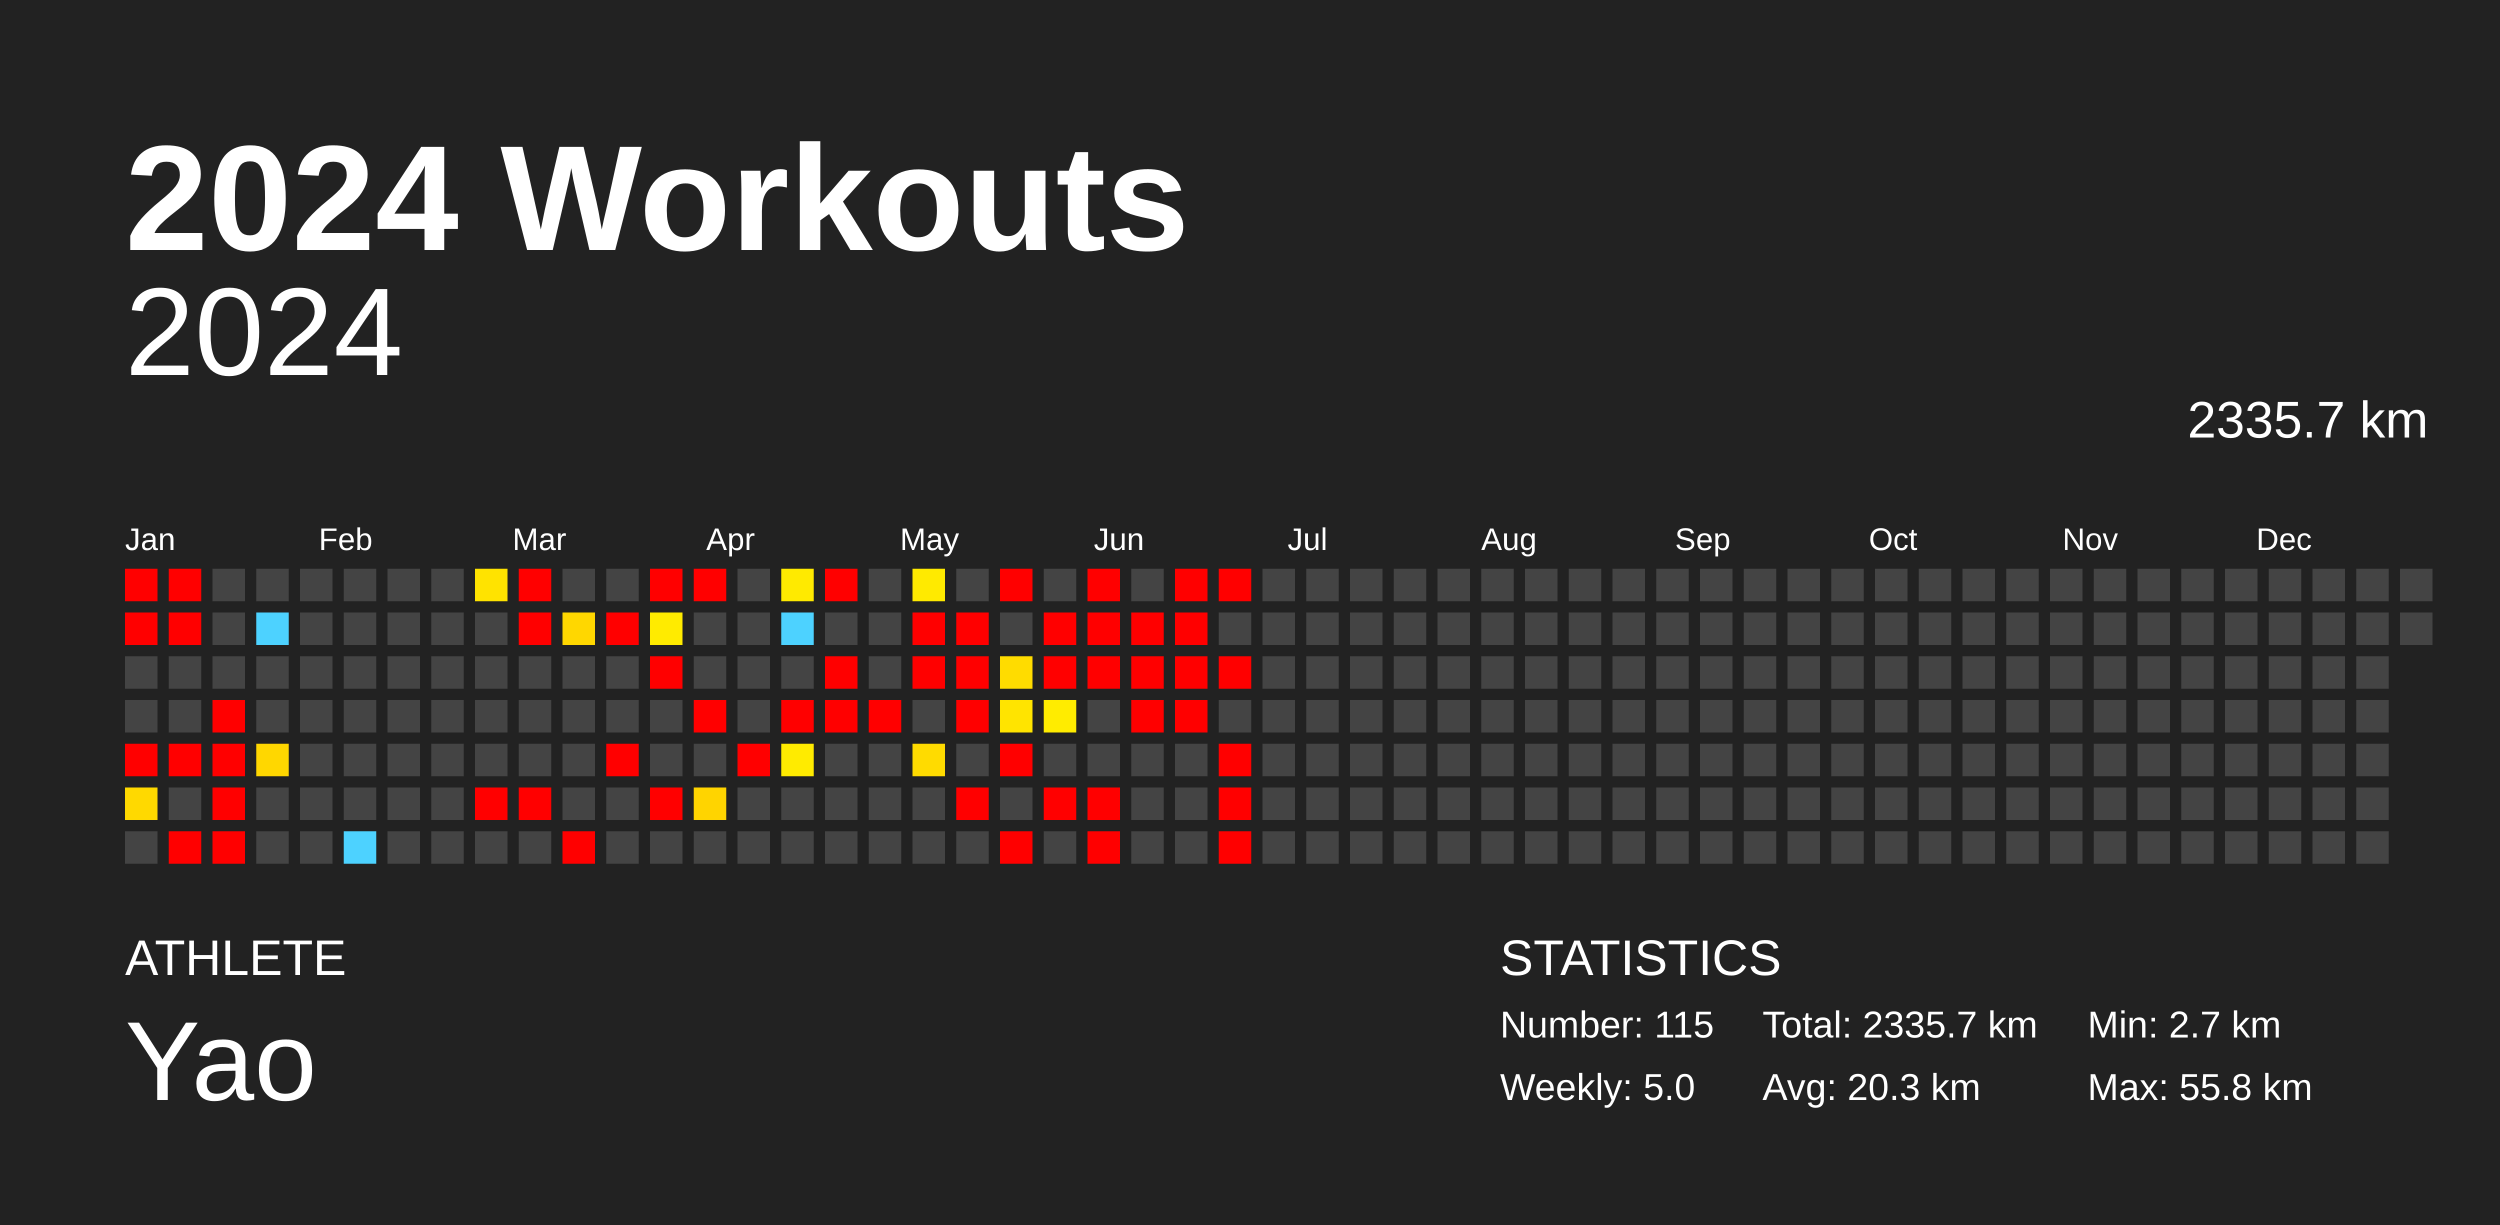
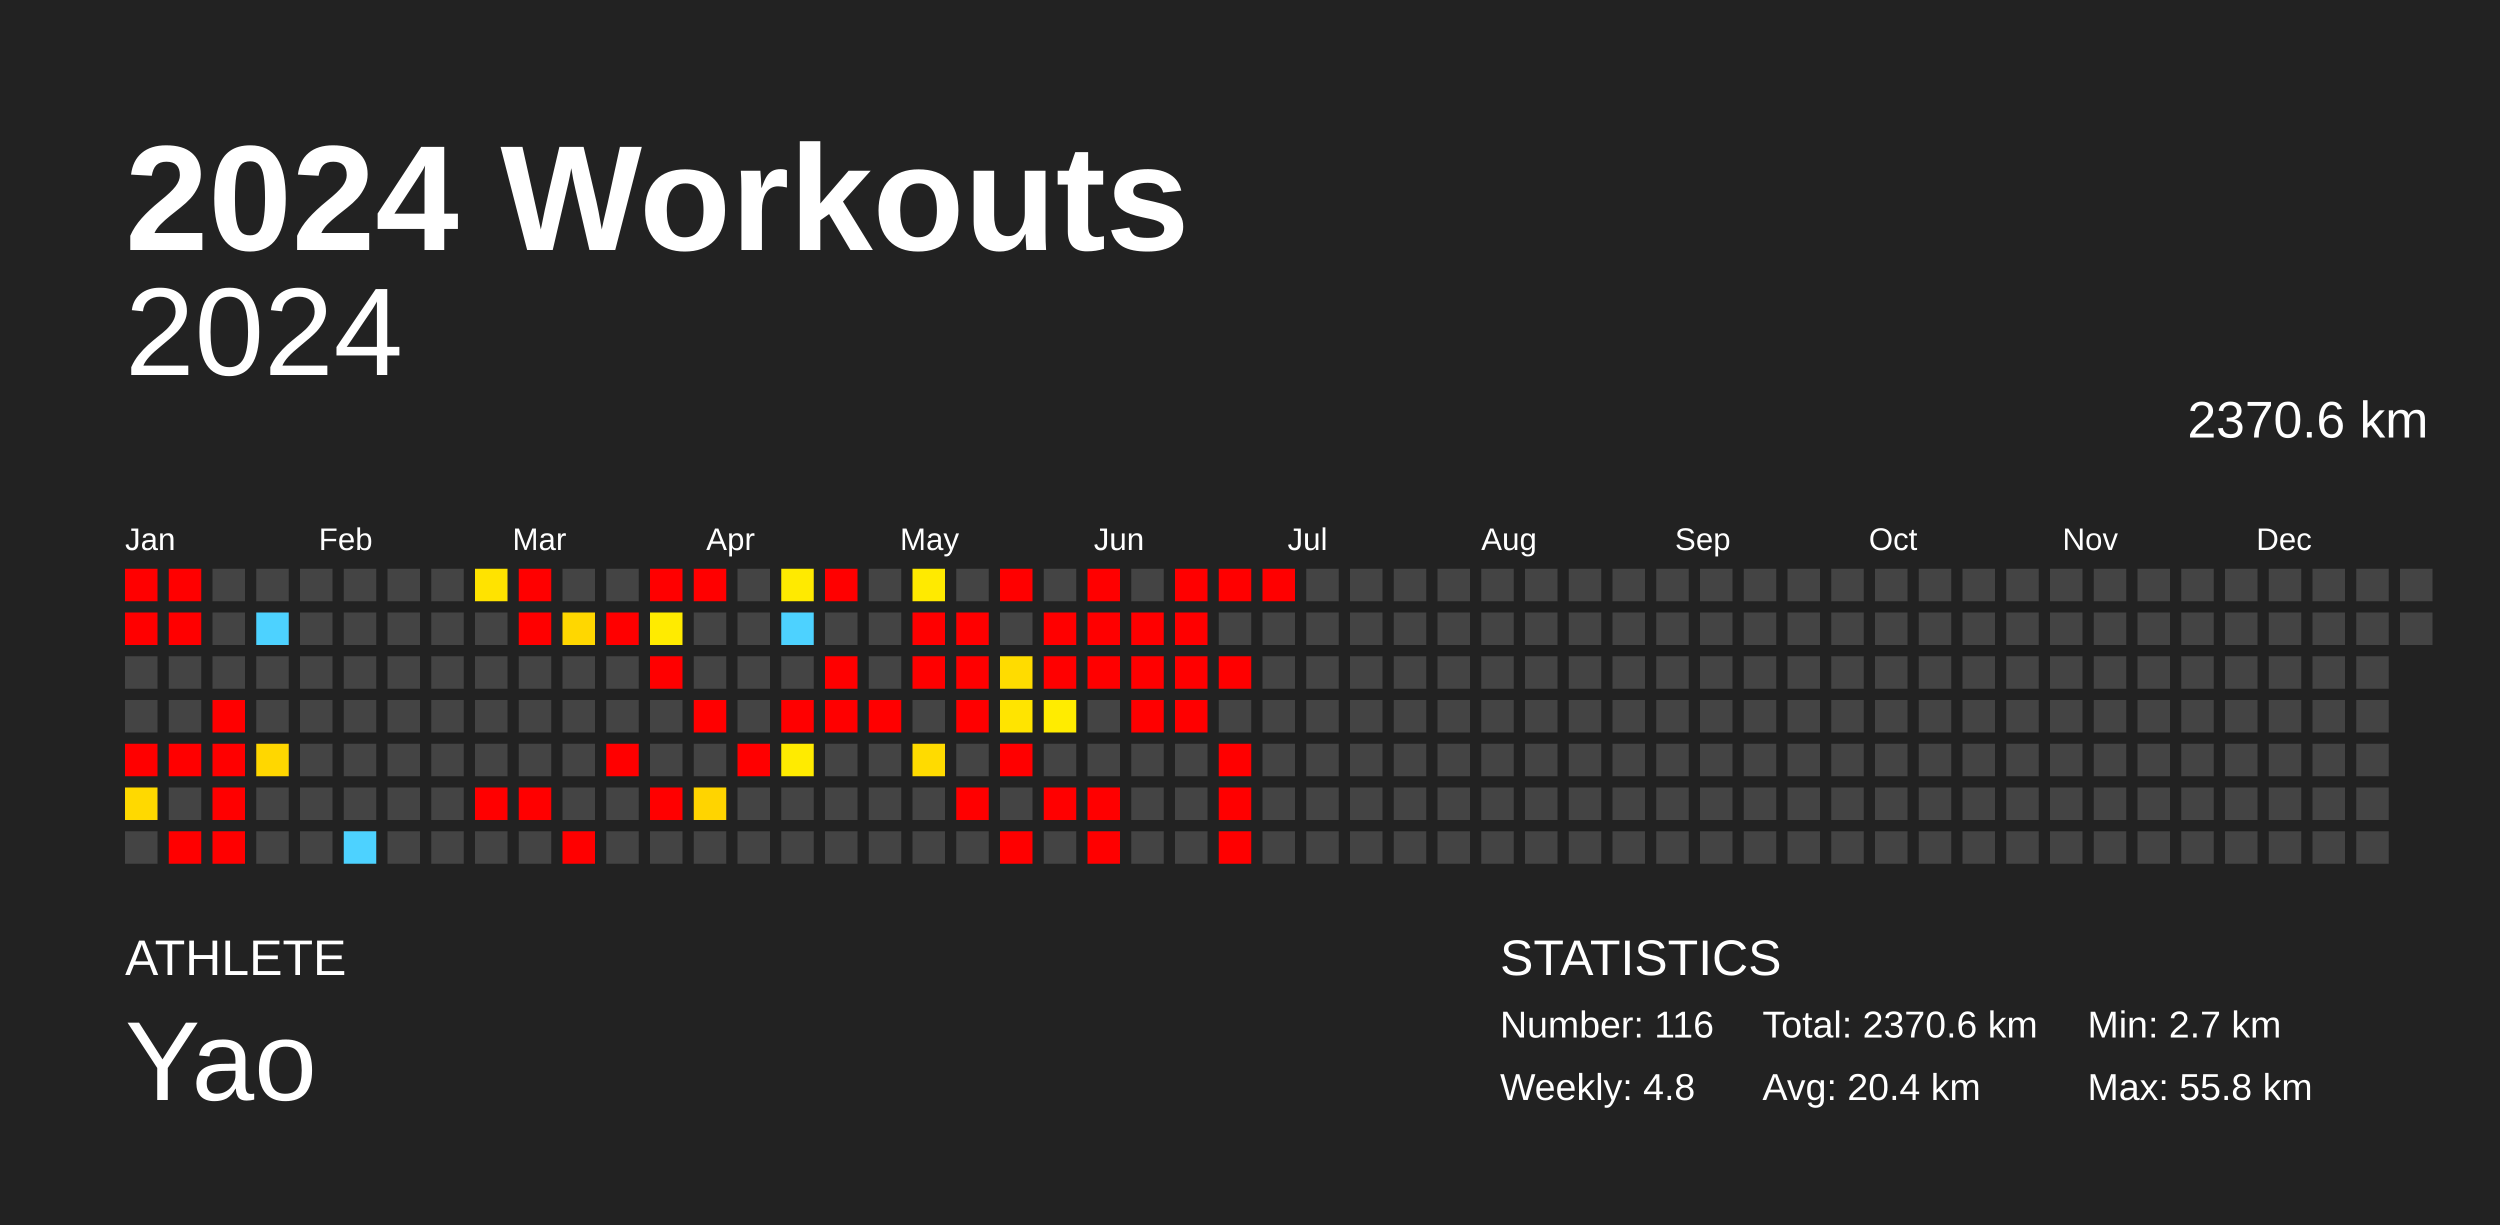
<svg xmlns="http://www.w3.org/2000/svg" baseProfile="full" height="98mm" version="1.1" viewBox="0,0,200,98" width="200mm">
  <defs />
  <rect fill="#222222" height="98" width="200" x="0" y="0" />
  <text fill="#FFFFFF" style="font-size:12px; font-family:Arial; font-weight:bold;" x="10" y="20">2024 Workouts</text>
  <text fill="#FFFFFF" style="font-size:4px; font-family:Arial" x="10" y="78">ATHLETE</text>
  <text fill="#FFFFFF" style="font-size:9px; font-family:Arial" x="10" y="88">Yao</text>
  <text fill="#FFFFFF" style="font-size:4px; font-family:Arial" x="120" y="78">STATISTICS</text>
-   <text fill="#FFFFFF" style="font-size:3px; font-family:Arial" x="120" y="83">Number: 115</text>
-   <text fill="#FFFFFF" style="font-size:3px; font-family:Arial" x="120" y="88">Weekly: 5.0</text>
-   <text fill="#FFFFFF" style="font-size:3px; font-family:Arial" x="141" y="83">Total: 2335.7 km</text>
-   <text fill="#FFFFFF" style="font-size:3px; font-family:Arial" x="141" y="88">Avg: 20.3 km</text>
+   <text fill="#FFFFFF" style="font-size:3px; font-family:Arial" x="120" y="83">Number: 116</text>
+   <text fill="#FFFFFF" style="font-size:3px; font-family:Arial" x="120" y="88">Weekly: 4.8</text>
+   <text fill="#FFFFFF" style="font-size:3px; font-family:Arial" x="141" y="83">Total: 2370.6 km</text>
+   <text fill="#FFFFFF" style="font-size:3px; font-family:Arial" x="141" y="88">Avg: 20.4 km</text>
  <text fill="#FFFFFF" style="font-size:3px; font-family:Arial" x="167" y="83">Min: 2.7 km</text>
  <text fill="#FFFFFF" style="font-size:3px; font-family:Arial" x="167" y="88">Max: 55.8 km</text>
  <text alignment-baseline="hanging" fill="#FFFFFF" style="font-size:10.0px; font-family:Arial;" x="10" y="30">2024</text>
-   <text alignment-baseline="hanging" fill="#FFFFFF" style="font-size:4.125px; font-family:Arial;" x="175" y="35">2335.7 km</text>
+   <text alignment-baseline="hanging" fill="#FFFFFF" style="font-size:4.125px; font-family:Arial;" x="175" y="35">2370.6 km</text>
  <text fill="#FFFFFF" style="font-size:2.5px; font-family:Arial" x="10.0" y="44">Jan</text>
  <text fill="#FFFFFF" style="font-size:2.5px; font-family:Arial" x="25.5" y="44">Feb</text>
  <text fill="#FFFFFF" style="font-size:2.5px; font-family:Arial" x="41.0" y="44">Mar</text>
  <text fill="#FFFFFF" style="font-size:2.5px; font-family:Arial" x="56.5" y="44">Apr</text>
  <text fill="#FFFFFF" style="font-size:2.5px; font-family:Arial" x="72.0" y="44">May</text>
  <text fill="#FFFFFF" style="font-size:2.5px; font-family:Arial" x="87.5" y="44">Jun</text>
  <text fill="#FFFFFF" style="font-size:2.5px; font-family:Arial" x="103.0" y="44">Jul</text>
  <text fill="#FFFFFF" style="font-size:2.5px; font-family:Arial" x="118.5" y="44">Aug</text>
  <text fill="#FFFFFF" style="font-size:2.5px; font-family:Arial" x="134.0" y="44">Sep</text>
  <text fill="#FFFFFF" style="font-size:2.5px; font-family:Arial" x="149.5" y="44">Oct</text>
  <text fill="#FFFFFF" style="font-size:2.5px; font-family:Arial" x="165.0" y="44">Nov</text>
  <text fill="#FFFFFF" style="font-size:2.5px; font-family:Arial" x="180.5" y="44">Dec</text>
  <rect fill="red" height="2.6" width="2.6" x="10.0" y="45.5" />
  <rect fill="red" height="2.6" width="2.6" x="10.0" y="49.0" />
  <rect fill="#444444" height="2.6" width="2.6" x="10.0" y="52.5" />
  <rect fill="#444444" height="2.6" width="2.6" x="10.0" y="56.0" />
  <rect fill="red" height="2.6" width="2.6" x="10.0" y="59.5" />
  <rect fill="#ffd900" height="2.6" width="2.6" x="10.0" y="63.0" />
  <rect fill="#444444" height="2.6" width="2.6" x="10.0" y="66.5" />
  <rect fill="red" height="2.6" width="2.6" x="13.5" y="45.5" />
  <rect fill="red" height="2.6" width="2.6" x="13.5" y="49.0" />
  <rect fill="#444444" height="2.6" width="2.6" x="13.5" y="52.5" />
  <rect fill="#444444" height="2.6" width="2.6" x="13.5" y="56.0" />
  <rect fill="red" height="2.6" width="2.6" x="13.5" y="59.5" />
  <rect fill="#444444" height="2.6" width="2.6" x="13.5" y="63.0" />
  <rect fill="red" height="2.6" width="2.6" x="13.5" y="66.5" />
  <rect fill="#444444" height="2.6" width="2.6" x="17.0" y="45.5" />
  <rect fill="#444444" height="2.6" width="2.6" x="17.0" y="49.0" />
  <rect fill="#444444" height="2.6" width="2.6" x="17.0" y="52.5" />
  <rect fill="red" height="2.6" width="2.6" x="17.0" y="56.0" />
  <rect fill="red" height="2.6" width="2.6" x="17.0" y="59.5" />
  <rect fill="red" height="2.6" width="2.6" x="17.0" y="63.0" />
  <rect fill="red" height="2.6" width="2.6" x="17.0" y="66.5" />
  <rect fill="#444444" height="2.6" width="2.6" x="20.5" y="45.5" />
  <rect fill="#4dd2ff" height="2.6" width="2.6" x="20.5" y="49.0" />
  <rect fill="#444444" height="2.6" width="2.6" x="20.5" y="52.5" />
  <rect fill="#444444" height="2.6" width="2.6" x="20.5" y="56.0" />
  <rect fill="#ffd700" height="2.6" width="2.6" x="20.5" y="59.5" />
  <rect fill="#444444" height="2.6" width="2.6" x="20.5" y="63.0" />
  <rect fill="#444444" height="2.6" width="2.6" x="20.5" y="66.5" />
  <rect fill="#444444" height="2.6" width="2.6" x="24.0" y="45.5" />
  <rect fill="#444444" height="2.6" width="2.6" x="24.0" y="49.0" />
  <rect fill="#444444" height="2.6" width="2.6" x="24.0" y="52.5" />
  <rect fill="#444444" height="2.6" width="2.6" x="24.0" y="56.0" />
  <rect fill="#444444" height="2.6" width="2.6" x="24.0" y="59.5" />
  <rect fill="#444444" height="2.6" width="2.6" x="24.0" y="63.0" />
  <rect fill="#444444" height="2.6" width="2.6" x="24.0" y="66.5" />
  <rect fill="#444444" height="2.6" width="2.6" x="27.5" y="45.5" />
  <rect fill="#444444" height="2.6" width="2.6" x="27.5" y="49.0" />
  <rect fill="#444444" height="2.6" width="2.6" x="27.5" y="52.5" />
  <rect fill="#444444" height="2.6" width="2.6" x="27.5" y="56.0" />
  <rect fill="#444444" height="2.6" width="2.6" x="27.5" y="59.5" />
  <rect fill="#444444" height="2.6" width="2.6" x="27.5" y="63.0" />
  <rect fill="#4dd2ff" height="2.6" width="2.6" x="27.5" y="66.5" />
  <rect fill="#444444" height="2.6" width="2.6" x="31.0" y="45.5" />
  <rect fill="#444444" height="2.6" width="2.6" x="31.0" y="49.0" />
  <rect fill="#444444" height="2.6" width="2.6" x="31.0" y="52.5" />
  <rect fill="#444444" height="2.6" width="2.6" x="31.0" y="56.0" />
  <rect fill="#444444" height="2.6" width="2.6" x="31.0" y="59.5" />
  <rect fill="#444444" height="2.6" width="2.6" x="31.0" y="63.0" />
  <rect fill="#444444" height="2.6" width="2.6" x="31.0" y="66.5" />
  <rect fill="#444444" height="2.6" width="2.6" x="34.5" y="45.5" />
  <rect fill="#444444" height="2.6" width="2.6" x="34.5" y="49.0" />
  <rect fill="#444444" height="2.6" width="2.6" x="34.5" y="52.5" />
  <rect fill="#444444" height="2.6" width="2.6" x="34.5" y="56.0" />
  <rect fill="#444444" height="2.6" width="2.6" x="34.5" y="59.5" />
  <rect fill="#444444" height="2.6" width="2.6" x="34.5" y="63.0" />
  <rect fill="#444444" height="2.6" width="2.6" x="34.5" y="66.5" />
  <rect fill="#ffe300" height="2.6" width="2.6" x="38.0" y="45.5" />
  <rect fill="#444444" height="2.6" width="2.6" x="38.0" y="49.0" />
  <rect fill="#444444" height="2.6" width="2.6" x="38.0" y="52.5" />
  <rect fill="#444444" height="2.6" width="2.6" x="38.0" y="56.0" />
  <rect fill="#444444" height="2.6" width="2.6" x="38.0" y="59.5" />
  <rect fill="red" height="2.6" width="2.6" x="38.0" y="63.0" />
  <rect fill="#444444" height="2.6" width="2.6" x="38.0" y="66.5" />
  <rect fill="red" height="2.6" width="2.6" x="41.5" y="45.5" />
  <rect fill="red" height="2.6" width="2.6" x="41.5" y="49.0" />
  <rect fill="#444444" height="2.6" width="2.6" x="41.5" y="52.5" />
  <rect fill="#444444" height="2.6" width="2.6" x="41.5" y="56.0" />
  <rect fill="#444444" height="2.6" width="2.6" x="41.5" y="59.5" />
  <rect fill="red" height="2.6" width="2.6" x="41.5" y="63.0" />
  <rect fill="#444444" height="2.6" width="2.6" x="41.5" y="66.5" />
  <rect fill="#444444" height="2.6" width="2.6" x="45.0" y="45.5" />
  <rect fill="#ffd700" height="2.6" width="2.6" x="45.0" y="49.0" />
  <rect fill="#444444" height="2.6" width="2.6" x="45.0" y="52.5" />
  <rect fill="#444444" height="2.6" width="2.6" x="45.0" y="56.0" />
  <rect fill="#444444" height="2.6" width="2.6" x="45.0" y="59.5" />
  <rect fill="#444444" height="2.6" width="2.6" x="45.0" y="63.0" />
  <rect fill="red" height="2.6" width="2.6" x="45.0" y="66.5" />
  <rect fill="#444444" height="2.6" width="2.6" x="48.5" y="45.5" />
  <rect fill="red" height="2.6" width="2.6" x="48.5" y="49.0" />
  <rect fill="#444444" height="2.6" width="2.6" x="48.5" y="52.5" />
  <rect fill="#444444" height="2.6" width="2.6" x="48.5" y="56.0" />
  <rect fill="red" height="2.6" width="2.6" x="48.5" y="59.5" />
  <rect fill="#444444" height="2.6" width="2.6" x="48.5" y="63.0" />
  <rect fill="#444444" height="2.6" width="2.6" x="48.5" y="66.5" />
  <rect fill="red" height="2.6" width="2.6" x="52.0" y="45.5" />
  <rect fill="#ffeb00" height="2.6" width="2.6" x="52.0" y="49.0" />
  <rect fill="red" height="2.6" width="2.6" x="52.0" y="52.5" />
  <rect fill="#444444" height="2.6" width="2.6" x="52.0" y="56.0" />
  <rect fill="#444444" height="2.6" width="2.6" x="52.0" y="59.5" />
  <rect fill="red" height="2.6" width="2.6" x="52.0" y="63.0" />
  <rect fill="#444444" height="2.6" width="2.6" x="52.0" y="66.5" />
  <rect fill="red" height="2.6" width="2.6" x="55.5" y="45.5" />
  <rect fill="#444444" height="2.6" width="2.6" x="55.5" y="49.0" />
  <rect fill="#444444" height="2.6" width="2.6" x="55.5" y="52.5" />
  <rect fill="red" height="2.6" width="2.6" x="55.5" y="56.0" />
  <rect fill="#444444" height="2.6" width="2.6" x="55.5" y="59.5" />
  <rect fill="#ffd400" height="2.6" width="2.6" x="55.5" y="63.0" />
  <rect fill="#444444" height="2.6" width="2.6" x="55.5" y="66.5" />
  <rect fill="#444444" height="2.6" width="2.6" x="59.0" y="45.5" />
  <rect fill="#444444" height="2.6" width="2.6" x="59.0" y="49.0" />
  <rect fill="#444444" height="2.6" width="2.6" x="59.0" y="52.5" />
  <rect fill="#444444" height="2.6" width="2.6" x="59.0" y="56.0" />
  <rect fill="red" height="2.6" width="2.6" x="59.0" y="59.5" />
  <rect fill="#444444" height="2.6" width="2.6" x="59.0" y="63.0" />
  <rect fill="#444444" height="2.6" width="2.6" x="59.0" y="66.5" />
  <rect fill="#ffea00" height="2.6" width="2.6" x="62.5" y="45.5" />
  <rect fill="#4dd2ff" height="2.6" width="2.6" x="62.5" y="49.0" />
  <rect fill="#444444" height="2.6" width="2.6" x="62.5" y="52.5" />
  <rect fill="red" height="2.6" width="2.6" x="62.5" y="56.0" />
  <rect fill="#ffeb00" height="2.6" width="2.6" x="62.5" y="59.5" />
  <rect fill="#444444" height="2.6" width="2.6" x="62.5" y="63.0" />
  <rect fill="#444444" height="2.6" width="2.6" x="62.5" y="66.5" />
  <rect fill="red" height="2.6" width="2.6" x="66.0" y="45.5" />
  <rect fill="#444444" height="2.6" width="2.6" x="66.0" y="49.0" />
  <rect fill="red" height="2.6" width="2.6" x="66.0" y="52.5" />
  <rect fill="red" height="2.6" width="2.6" x="66.0" y="56.0" />
  <rect fill="#444444" height="2.6" width="2.6" x="66.0" y="59.5" />
  <rect fill="#444444" height="2.6" width="2.6" x="66.0" y="63.0" />
  <rect fill="#444444" height="2.6" width="2.6" x="66.0" y="66.5" />
  <rect fill="#444444" height="2.6" width="2.6" x="69.5" y="45.5" />
  <rect fill="#444444" height="2.6" width="2.6" x="69.5" y="49.0" />
  <rect fill="#444444" height="2.6" width="2.6" x="69.5" y="52.5" />
  <rect fill="red" height="2.6" width="2.6" x="69.5" y="56.0" />
  <rect fill="#444444" height="2.6" width="2.6" x="69.5" y="59.5" />
  <rect fill="#444444" height="2.6" width="2.6" x="69.5" y="63.0" />
  <rect fill="#444444" height="2.6" width="2.6" x="69.5" y="66.5" />
  <rect fill="#ffea00" height="2.6" width="2.6" x="73.0" y="45.5" />
  <rect fill="red" height="2.6" width="2.6" x="73.0" y="49.0" />
  <rect fill="red" height="2.6" width="2.6" x="73.0" y="52.5" />
  <rect fill="#444444" height="2.6" width="2.6" x="73.0" y="56.0" />
  <rect fill="#ffdb00" height="2.6" width="2.6" x="73.0" y="59.5" />
  <rect fill="#444444" height="2.6" width="2.6" x="73.0" y="63.0" />
  <rect fill="#444444" height="2.6" width="2.6" x="73.0" y="66.5" />
  <rect fill="#444444" height="2.6" width="2.6" x="76.5" y="45.5" />
  <rect fill="red" height="2.6" width="2.6" x="76.5" y="49.0" />
  <rect fill="red" height="2.6" width="2.6" x="76.5" y="52.5" />
  <rect fill="red" height="2.6" width="2.6" x="76.5" y="56.0" />
  <rect fill="#444444" height="2.6" width="2.6" x="76.5" y="59.5" />
  <rect fill="red" height="2.6" width="2.6" x="76.5" y="63.0" />
  <rect fill="#444444" height="2.6" width="2.6" x="76.5" y="66.5" />
  <rect fill="red" height="2.6" width="2.6" x="80.0" y="45.5" />
  <rect fill="#444444" height="2.6" width="2.6" x="80.0" y="49.0" />
  <rect fill="#ffdc00" height="2.6" width="2.6" x="80.0" y="52.5" />
  <rect fill="#ffe400" height="2.6" width="2.6" x="80.0" y="56.0" />
  <rect fill="red" height="2.6" width="2.6" x="80.0" y="59.5" />
  <rect fill="#444444" height="2.6" width="2.6" x="80.0" y="63.0" />
  <rect fill="red" height="2.6" width="2.6" x="80.0" y="66.5" />
  <rect fill="#444444" height="2.6" width="2.6" x="83.5" y="45.5" />
  <rect fill="red" height="2.6" width="2.6" x="83.5" y="49.0" />
  <rect fill="red" height="2.6" width="2.6" x="83.5" y="52.5" />
  <rect fill="#ffec00" height="2.6" width="2.6" x="83.5" y="56.0" />
  <rect fill="#444444" height="2.6" width="2.6" x="83.5" y="59.5" />
  <rect fill="red" height="2.6" width="2.6" x="83.5" y="63.0" />
  <rect fill="#444444" height="2.6" width="2.6" x="83.5" y="66.5" />
  <rect fill="red" height="2.6" width="2.6" x="87.0" y="45.5" />
  <rect fill="red" height="2.6" width="2.6" x="87.0" y="49.0" />
  <rect fill="red" height="2.6" width="2.6" x="87.0" y="52.5" />
  <rect fill="#444444" height="2.6" width="2.6" x="87.0" y="56.0" />
  <rect fill="#444444" height="2.6" width="2.6" x="87.0" y="59.5" />
  <rect fill="red" height="2.6" width="2.6" x="87.0" y="63.0" />
  <rect fill="red" height="2.6" width="2.6" x="87.0" y="66.5" />
  <rect fill="#444444" height="2.6" width="2.6" x="90.5" y="45.5" />
  <rect fill="red" height="2.6" width="2.6" x="90.5" y="49.0" />
  <rect fill="red" height="2.6" width="2.6" x="90.5" y="52.5" />
  <rect fill="red" height="2.6" width="2.6" x="90.5" y="56.0" />
  <rect fill="#444444" height="2.6" width="2.6" x="90.5" y="59.5" />
  <rect fill="#444444" height="2.6" width="2.6" x="90.5" y="63.0" />
  <rect fill="#444444" height="2.6" width="2.6" x="90.5" y="66.5" />
  <rect fill="red" height="2.6" width="2.6" x="94.0" y="45.5" />
  <rect fill="red" height="2.6" width="2.6" x="94.0" y="49.0" />
  <rect fill="red" height="2.6" width="2.6" x="94.0" y="52.5" />
  <rect fill="red" height="2.6" width="2.6" x="94.0" y="56.0" />
  <rect fill="#444444" height="2.6" width="2.6" x="94.0" y="59.5" />
  <rect fill="#444444" height="2.6" width="2.6" x="94.0" y="63.0" />
  <rect fill="#444444" height="2.6" width="2.6" x="94.0" y="66.5" />
  <rect fill="red" height="2.6" width="2.6" x="97.5" y="45.5" />
  <rect fill="#444444" height="2.6" width="2.6" x="97.5" y="49.0" />
  <rect fill="red" height="2.6" width="2.6" x="97.5" y="52.5" />
  <rect fill="#444444" height="2.6" width="2.6" x="97.5" y="56.0" />
  <rect fill="red" height="2.6" width="2.6" x="97.5" y="59.5" />
  <rect fill="red" height="2.6" width="2.6" x="97.5" y="63.0" />
  <rect fill="red" height="2.6" width="2.6" x="97.5" y="66.5" />
-   <rect fill="#444444" height="2.6" width="2.6" x="101.0" y="45.5" />
+   <rect fill="red" height="2.6" width="2.6" x="101.0" y="45.5" />
  <rect fill="#444444" height="2.6" width="2.6" x="101.0" y="49.0" />
  <rect fill="#444444" height="2.6" width="2.6" x="101.0" y="52.5" />
  <rect fill="#444444" height="2.6" width="2.6" x="101.0" y="56.0" />
  <rect fill="#444444" height="2.6" width="2.6" x="101.0" y="59.5" />
  <rect fill="#444444" height="2.6" width="2.6" x="101.0" y="63.0" />
  <rect fill="#444444" height="2.6" width="2.6" x="101.0" y="66.5" />
  <rect fill="#444444" height="2.6" width="2.6" x="104.5" y="45.5" />
  <rect fill="#444444" height="2.6" width="2.6" x="104.5" y="49.0" />
  <rect fill="#444444" height="2.6" width="2.6" x="104.5" y="52.5" />
  <rect fill="#444444" height="2.6" width="2.6" x="104.5" y="56.0" />
  <rect fill="#444444" height="2.6" width="2.6" x="104.5" y="59.5" />
  <rect fill="#444444" height="2.6" width="2.6" x="104.5" y="63.0" />
  <rect fill="#444444" height="2.6" width="2.6" x="104.5" y="66.5" />
  <rect fill="#444444" height="2.6" width="2.6" x="108.0" y="45.5" />
  <rect fill="#444444" height="2.6" width="2.6" x="108.0" y="49.0" />
  <rect fill="#444444" height="2.6" width="2.6" x="108.0" y="52.5" />
  <rect fill="#444444" height="2.6" width="2.6" x="108.0" y="56.0" />
  <rect fill="#444444" height="2.6" width="2.6" x="108.0" y="59.5" />
  <rect fill="#444444" height="2.6" width="2.6" x="108.0" y="63.0" />
  <rect fill="#444444" height="2.6" width="2.6" x="108.0" y="66.5" />
  <rect fill="#444444" height="2.6" width="2.6" x="111.5" y="45.5" />
  <rect fill="#444444" height="2.6" width="2.6" x="111.5" y="49.0" />
  <rect fill="#444444" height="2.6" width="2.6" x="111.5" y="52.5" />
  <rect fill="#444444" height="2.6" width="2.6" x="111.5" y="56.0" />
  <rect fill="#444444" height="2.6" width="2.6" x="111.5" y="59.5" />
  <rect fill="#444444" height="2.6" width="2.6" x="111.5" y="63.0" />
  <rect fill="#444444" height="2.6" width="2.6" x="111.5" y="66.5" />
  <rect fill="#444444" height="2.6" width="2.6" x="115.0" y="45.5" />
  <rect fill="#444444" height="2.6" width="2.6" x="115.0" y="49.0" />
  <rect fill="#444444" height="2.6" width="2.6" x="115.0" y="52.5" />
  <rect fill="#444444" height="2.6" width="2.6" x="115.0" y="56.0" />
  <rect fill="#444444" height="2.6" width="2.6" x="115.0" y="59.5" />
  <rect fill="#444444" height="2.6" width="2.6" x="115.0" y="63.0" />
  <rect fill="#444444" height="2.6" width="2.6" x="115.0" y="66.5" />
  <rect fill="#444444" height="2.6" width="2.6" x="118.5" y="45.5" />
  <rect fill="#444444" height="2.6" width="2.6" x="118.5" y="49.0" />
  <rect fill="#444444" height="2.6" width="2.6" x="118.5" y="52.5" />
  <rect fill="#444444" height="2.6" width="2.6" x="118.5" y="56.0" />
  <rect fill="#444444" height="2.6" width="2.6" x="118.5" y="59.5" />
  <rect fill="#444444" height="2.6" width="2.6" x="118.5" y="63.0" />
  <rect fill="#444444" height="2.6" width="2.6" x="118.5" y="66.5" />
  <rect fill="#444444" height="2.6" width="2.6" x="122.0" y="45.5" />
  <rect fill="#444444" height="2.6" width="2.6" x="122.0" y="49.0" />
  <rect fill="#444444" height="2.6" width="2.6" x="122.0" y="52.5" />
  <rect fill="#444444" height="2.6" width="2.6" x="122.0" y="56.0" />
  <rect fill="#444444" height="2.6" width="2.6" x="122.0" y="59.5" />
  <rect fill="#444444" height="2.6" width="2.6" x="122.0" y="63.0" />
  <rect fill="#444444" height="2.6" width="2.6" x="122.0" y="66.5" />
  <rect fill="#444444" height="2.6" width="2.6" x="125.5" y="45.5" />
  <rect fill="#444444" height="2.6" width="2.6" x="125.5" y="49.0" />
  <rect fill="#444444" height="2.6" width="2.6" x="125.5" y="52.5" />
  <rect fill="#444444" height="2.6" width="2.6" x="125.5" y="56.0" />
  <rect fill="#444444" height="2.6" width="2.6" x="125.5" y="59.5" />
  <rect fill="#444444" height="2.6" width="2.6" x="125.5" y="63.0" />
  <rect fill="#444444" height="2.6" width="2.6" x="125.5" y="66.5" />
  <rect fill="#444444" height="2.6" width="2.6" x="129.0" y="45.5" />
  <rect fill="#444444" height="2.6" width="2.6" x="129.0" y="49.0" />
  <rect fill="#444444" height="2.6" width="2.6" x="129.0" y="52.5" />
  <rect fill="#444444" height="2.6" width="2.6" x="129.0" y="56.0" />
  <rect fill="#444444" height="2.6" width="2.6" x="129.0" y="59.5" />
  <rect fill="#444444" height="2.6" width="2.6" x="129.0" y="63.0" />
  <rect fill="#444444" height="2.6" width="2.6" x="129.0" y="66.5" />
  <rect fill="#444444" height="2.6" width="2.6" x="132.5" y="45.5" />
  <rect fill="#444444" height="2.6" width="2.6" x="132.5" y="49.0" />
  <rect fill="#444444" height="2.6" width="2.6" x="132.5" y="52.5" />
  <rect fill="#444444" height="2.6" width="2.6" x="132.5" y="56.0" />
  <rect fill="#444444" height="2.6" width="2.6" x="132.5" y="59.5" />
  <rect fill="#444444" height="2.6" width="2.6" x="132.5" y="63.0" />
  <rect fill="#444444" height="2.6" width="2.6" x="132.5" y="66.5" />
  <rect fill="#444444" height="2.6" width="2.6" x="136.0" y="45.5" />
  <rect fill="#444444" height="2.6" width="2.6" x="136.0" y="49.0" />
  <rect fill="#444444" height="2.6" width="2.6" x="136.0" y="52.5" />
  <rect fill="#444444" height="2.6" width="2.6" x="136.0" y="56.0" />
  <rect fill="#444444" height="2.6" width="2.6" x="136.0" y="59.5" />
  <rect fill="#444444" height="2.6" width="2.6" x="136.0" y="63.0" />
  <rect fill="#444444" height="2.6" width="2.6" x="136.0" y="66.5" />
  <rect fill="#444444" height="2.6" width="2.6" x="139.5" y="45.5" />
  <rect fill="#444444" height="2.6" width="2.6" x="139.5" y="49.0" />
  <rect fill="#444444" height="2.6" width="2.6" x="139.5" y="52.5" />
  <rect fill="#444444" height="2.6" width="2.6" x="139.5" y="56.0" />
  <rect fill="#444444" height="2.6" width="2.6" x="139.5" y="59.5" />
  <rect fill="#444444" height="2.6" width="2.6" x="139.5" y="63.0" />
  <rect fill="#444444" height="2.6" width="2.6" x="139.5" y="66.5" />
  <rect fill="#444444" height="2.6" width="2.6" x="143.0" y="45.5" />
  <rect fill="#444444" height="2.6" width="2.6" x="143.0" y="49.0" />
  <rect fill="#444444" height="2.6" width="2.6" x="143.0" y="52.5" />
  <rect fill="#444444" height="2.6" width="2.6" x="143.0" y="56.0" />
  <rect fill="#444444" height="2.6" width="2.6" x="143.0" y="59.5" />
  <rect fill="#444444" height="2.6" width="2.6" x="143.0" y="63.0" />
  <rect fill="#444444" height="2.6" width="2.6" x="143.0" y="66.5" />
  <rect fill="#444444" height="2.6" width="2.6" x="146.5" y="45.5" />
  <rect fill="#444444" height="2.6" width="2.6" x="146.5" y="49.0" />
  <rect fill="#444444" height="2.6" width="2.6" x="146.5" y="52.5" />
  <rect fill="#444444" height="2.6" width="2.6" x="146.5" y="56.0" />
  <rect fill="#444444" height="2.6" width="2.6" x="146.5" y="59.5" />
  <rect fill="#444444" height="2.6" width="2.6" x="146.5" y="63.0" />
  <rect fill="#444444" height="2.6" width="2.6" x="146.5" y="66.5" />
  <rect fill="#444444" height="2.6" width="2.6" x="150.0" y="45.5" />
  <rect fill="#444444" height="2.6" width="2.6" x="150.0" y="49.0" />
  <rect fill="#444444" height="2.6" width="2.6" x="150.0" y="52.5" />
  <rect fill="#444444" height="2.6" width="2.6" x="150.0" y="56.0" />
  <rect fill="#444444" height="2.6" width="2.6" x="150.0" y="59.5" />
  <rect fill="#444444" height="2.6" width="2.6" x="150.0" y="63.0" />
  <rect fill="#444444" height="2.6" width="2.6" x="150.0" y="66.5" />
  <rect fill="#444444" height="2.6" width="2.6" x="153.5" y="45.5" />
  <rect fill="#444444" height="2.6" width="2.6" x="153.5" y="49.0" />
  <rect fill="#444444" height="2.6" width="2.6" x="153.5" y="52.5" />
  <rect fill="#444444" height="2.6" width="2.6" x="153.5" y="56.0" />
  <rect fill="#444444" height="2.6" width="2.6" x="153.5" y="59.5" />
  <rect fill="#444444" height="2.6" width="2.6" x="153.5" y="63.0" />
  <rect fill="#444444" height="2.6" width="2.6" x="153.5" y="66.5" />
  <rect fill="#444444" height="2.6" width="2.6" x="157.0" y="45.5" />
  <rect fill="#444444" height="2.6" width="2.6" x="157.0" y="49.0" />
  <rect fill="#444444" height="2.6" width="2.6" x="157.0" y="52.5" />
  <rect fill="#444444" height="2.6" width="2.6" x="157.0" y="56.0" />
  <rect fill="#444444" height="2.6" width="2.6" x="157.0" y="59.5" />
  <rect fill="#444444" height="2.6" width="2.6" x="157.0" y="63.0" />
  <rect fill="#444444" height="2.6" width="2.6" x="157.0" y="66.5" />
  <rect fill="#444444" height="2.6" width="2.6" x="160.5" y="45.5" />
  <rect fill="#444444" height="2.6" width="2.6" x="160.5" y="49.0" />
  <rect fill="#444444" height="2.6" width="2.6" x="160.5" y="52.5" />
  <rect fill="#444444" height="2.6" width="2.6" x="160.5" y="56.0" />
  <rect fill="#444444" height="2.6" width="2.6" x="160.5" y="59.5" />
  <rect fill="#444444" height="2.6" width="2.6" x="160.5" y="63.0" />
  <rect fill="#444444" height="2.6" width="2.6" x="160.5" y="66.5" />
  <rect fill="#444444" height="2.6" width="2.6" x="164.0" y="45.5" />
  <rect fill="#444444" height="2.6" width="2.6" x="164.0" y="49.0" />
  <rect fill="#444444" height="2.6" width="2.6" x="164.0" y="52.5" />
  <rect fill="#444444" height="2.6" width="2.6" x="164.0" y="56.0" />
  <rect fill="#444444" height="2.6" width="2.6" x="164.0" y="59.5" />
  <rect fill="#444444" height="2.6" width="2.6" x="164.0" y="63.0" />
  <rect fill="#444444" height="2.6" width="2.6" x="164.0" y="66.5" />
  <rect fill="#444444" height="2.6" width="2.6" x="167.5" y="45.5" />
  <rect fill="#444444" height="2.6" width="2.6" x="167.5" y="49.0" />
  <rect fill="#444444" height="2.6" width="2.6" x="167.5" y="52.5" />
  <rect fill="#444444" height="2.6" width="2.6" x="167.5" y="56.0" />
  <rect fill="#444444" height="2.6" width="2.6" x="167.5" y="59.5" />
  <rect fill="#444444" height="2.6" width="2.6" x="167.5" y="63.0" />
  <rect fill="#444444" height="2.6" width="2.6" x="167.5" y="66.5" />
  <rect fill="#444444" height="2.6" width="2.6" x="171.0" y="45.5" />
  <rect fill="#444444" height="2.6" width="2.6" x="171.0" y="49.0" />
  <rect fill="#444444" height="2.6" width="2.6" x="171.0" y="52.5" />
  <rect fill="#444444" height="2.6" width="2.6" x="171.0" y="56.0" />
  <rect fill="#444444" height="2.6" width="2.6" x="171.0" y="59.5" />
  <rect fill="#444444" height="2.6" width="2.6" x="171.0" y="63.0" />
  <rect fill="#444444" height="2.6" width="2.6" x="171.0" y="66.5" />
  <rect fill="#444444" height="2.6" width="2.6" x="174.5" y="45.5" />
  <rect fill="#444444" height="2.6" width="2.6" x="174.5" y="49.0" />
  <rect fill="#444444" height="2.6" width="2.6" x="174.5" y="52.5" />
  <rect fill="#444444" height="2.6" width="2.6" x="174.5" y="56.0" />
  <rect fill="#444444" height="2.6" width="2.6" x="174.5" y="59.5" />
  <rect fill="#444444" height="2.6" width="2.6" x="174.5" y="63.0" />
  <rect fill="#444444" height="2.6" width="2.6" x="174.5" y="66.5" />
  <rect fill="#444444" height="2.6" width="2.6" x="178.0" y="45.5" />
  <rect fill="#444444" height="2.6" width="2.6" x="178.0" y="49.0" />
  <rect fill="#444444" height="2.6" width="2.6" x="178.0" y="52.5" />
  <rect fill="#444444" height="2.6" width="2.6" x="178.0" y="56.0" />
  <rect fill="#444444" height="2.6" width="2.6" x="178.0" y="59.5" />
  <rect fill="#444444" height="2.6" width="2.6" x="178.0" y="63.0" />
  <rect fill="#444444" height="2.6" width="2.6" x="178.0" y="66.5" />
  <rect fill="#444444" height="2.6" width="2.6" x="181.5" y="45.5" />
  <rect fill="#444444" height="2.6" width="2.6" x="181.5" y="49.0" />
  <rect fill="#444444" height="2.6" width="2.6" x="181.5" y="52.5" />
  <rect fill="#444444" height="2.6" width="2.6" x="181.5" y="56.0" />
  <rect fill="#444444" height="2.6" width="2.6" x="181.5" y="59.5" />
  <rect fill="#444444" height="2.6" width="2.6" x="181.5" y="63.0" />
  <rect fill="#444444" height="2.6" width="2.6" x="181.5" y="66.5" />
  <rect fill="#444444" height="2.6" width="2.6" x="185.0" y="45.5" />
  <rect fill="#444444" height="2.6" width="2.6" x="185.0" y="49.0" />
  <rect fill="#444444" height="2.6" width="2.6" x="185.0" y="52.5" />
  <rect fill="#444444" height="2.6" width="2.6" x="185.0" y="56.0" />
  <rect fill="#444444" height="2.6" width="2.6" x="185.0" y="59.5" />
  <rect fill="#444444" height="2.6" width="2.6" x="185.0" y="63.0" />
  <rect fill="#444444" height="2.6" width="2.6" x="185.0" y="66.5" />
  <rect fill="#444444" height="2.6" width="2.6" x="188.5" y="45.5" />
  <rect fill="#444444" height="2.6" width="2.6" x="188.5" y="49.0" />
  <rect fill="#444444" height="2.6" width="2.6" x="188.5" y="52.5" />
  <rect fill="#444444" height="2.6" width="2.6" x="188.5" y="56.0" />
  <rect fill="#444444" height="2.6" width="2.6" x="188.5" y="59.5" />
  <rect fill="#444444" height="2.6" width="2.6" x="188.5" y="63.0" />
  <rect fill="#444444" height="2.6" width="2.6" x="188.5" y="66.5" />
  <rect fill="#444444" height="2.6" width="2.6" x="192.0" y="45.5" />
  <rect fill="#444444" height="2.6" width="2.6" x="192.0" y="49.0" />
</svg>
